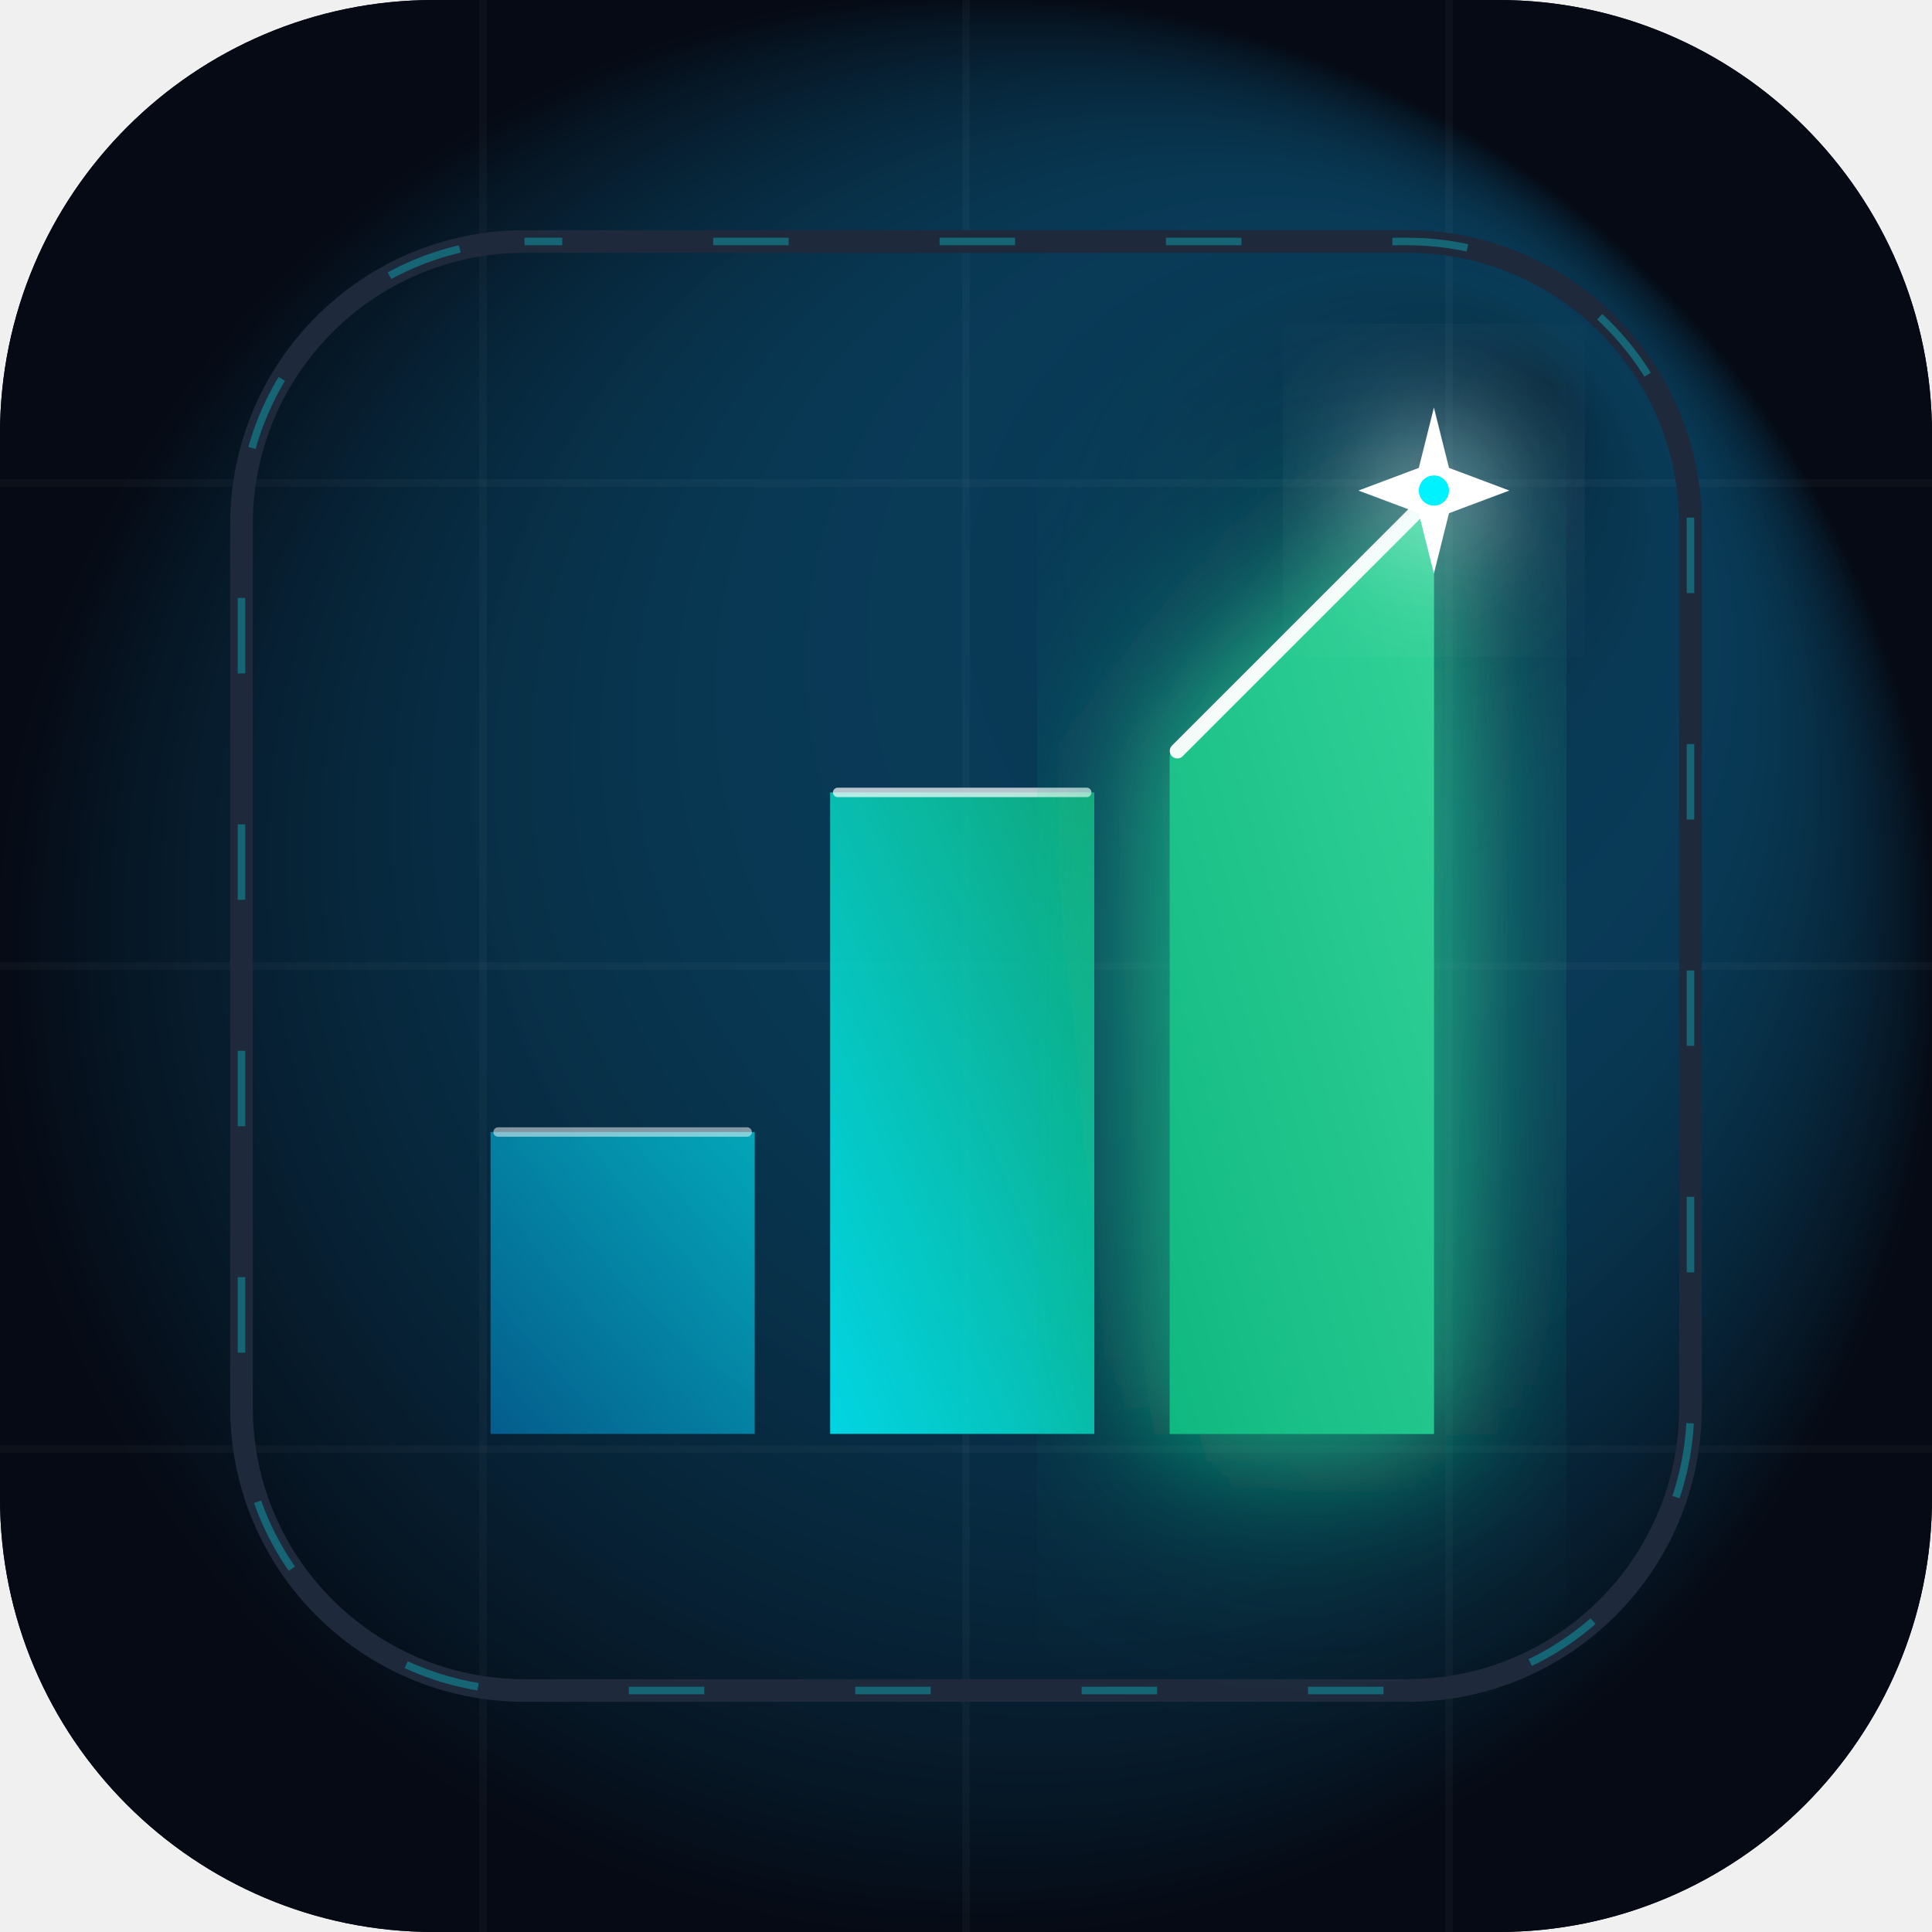
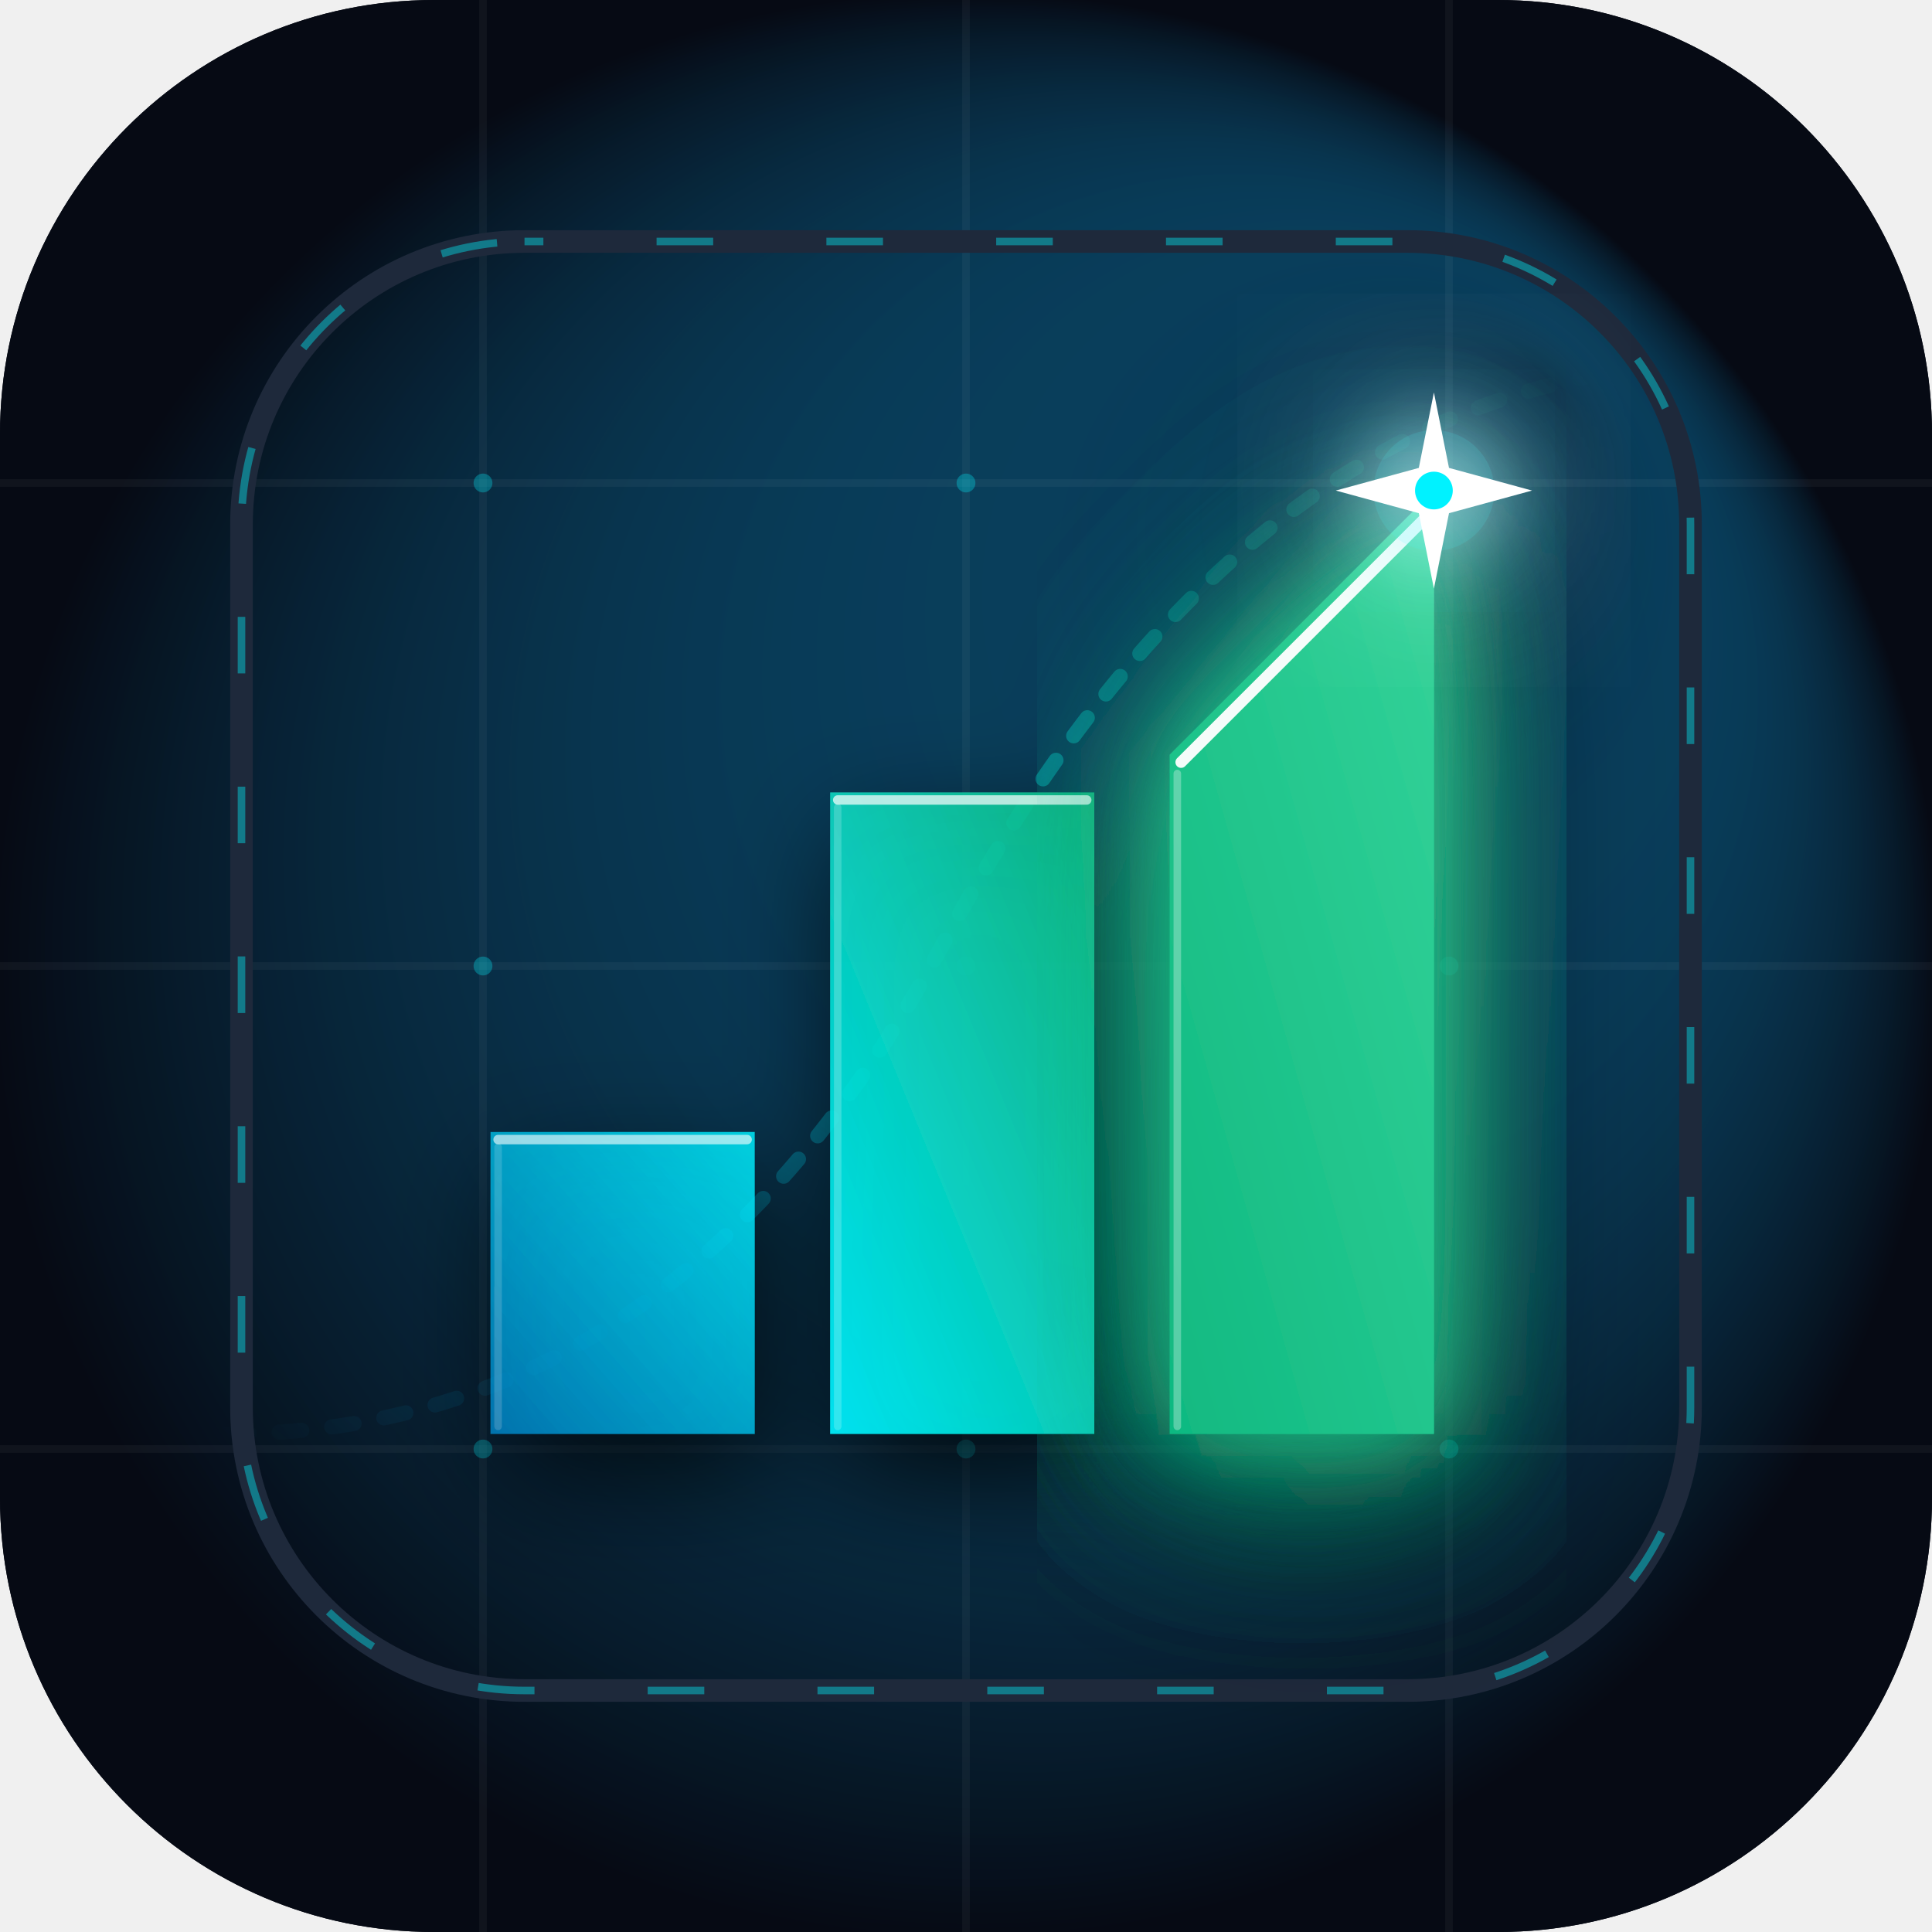
<svg xmlns="http://www.w3.org/2000/svg" viewBox="0 0 512 512">
  <rect width="512" height="512" fill="#060A14" rx="115" />
  <defs>
    <radialGradient id="bgLight" cx="50%" cy="50%" r="50%" fx="80%" fy="20%">
-       <stop offset="0%" stop-color="#0EA5E9" stop-opacity="0.2" />
+       <stop offset="0%" stop-color="#0EA5E9" stop-opacity="0.25" />
      <stop offset="100%" stop-color="#060A14" stop-opacity="1" />
    </radialGradient>
+     <linearGradient id="trendGrad" x1="0%" y1="100%" x2="100%" y2="0%">
+       <stop offset="0%" stop-color="#0284C7" stop-opacity="0" />
+       <stop offset="50%" stop-color="#00F2FF" stop-opacity="0.5" />
+       <stop offset="100%" stop-color="#10B981" stop-opacity="0" />
+     </linearGradient>
    <linearGradient id="step1" x1="0%" y1="100%" x2="100%" y2="0%">
      <stop offset="0%" stop-color="#0284C7" />
      <stop offset="100%" stop-color="#00F2FF" />
    </linearGradient>
    <linearGradient id="step2" x1="0%" y1="100%" x2="100%" y2="0%">
      <stop offset="0%" stop-color="#00F2FF" />
      <stop offset="100%" stop-color="#10B981" />
    </linearGradient>
    <linearGradient id="step3" x1="0%" y1="100%" x2="100%" y2="0%">
      <stop offset="0%" stop-color="#10B981" />
      <stop offset="100%" stop-color="#34D399" />
    </linearGradient>
    <filter id="superGlow" x="-50%" y="-50%" width="200%" height="200%">
-       <feGaussianBlur stdDeviation="15" result="blur1" />
-       <feGaussianBlur stdDeviation="30" result="blur2" />
+       <feGaussianBlur stdDeviation="12" result="blur1" />
+       <feGaussianBlur stdDeviation="24" result="blur2" />
      <feMerge>
        <feMergeNode in="blur2" />
        <feMergeNode in="blur1" />
        <feMergeNode in="SourceGraphic" />
      </feMerge>
    </filter>
+     <filter id="dropShadow" x="-20%" y="-20%" width="150%" height="150%">
+       <feDropShadow dx="4" dy="12" stdDeviation="15" flood-color="#000000" flood-opacity="0.85" />
+     </filter>
  </defs>
  <rect width="512" height="512" fill="url(#bgLight)" rx="115" />
-   <g stroke="#ffffff" stroke-opacity="0.03" stroke-width="2">
+   <g stroke="#ffffff" stroke-opacity="0.04" stroke-width="2">
    <line x1="0" y1="128" x2="512" y2="128" />
    <line x1="0" y1="256" x2="512" y2="256" />
    <line x1="0" y1="384" x2="512" y2="384" />
    <line x1="128" y1="0" x2="128" y2="512" />
    <line x1="256" y1="0" x2="256" y2="512" />
    <line x1="384" y1="0" x2="384" y2="512" />
  </g>
+   <g fill="#00F2FF" opacity="0.3">
+     <circle cx="128" cy="128" r="2.5" />
+     <circle cx="256" cy="128" r="2.5" />
+     <circle cx="384" cy="128" r="2.5" />
+     <circle cx="128" cy="256" r="2.5" />
+     <circle cx="256" cy="256" r="2.5" />
+     <circle cx="384" cy="256" r="2.5" />
+     <circle cx="128" cy="384" r="2.5" />
+     <circle cx="256" cy="384" r="2.5" />
+     <circle cx="384" cy="384" r="2.5" />
+   </g>
+   <path d="M 60 380 Q 180 380, 250 250 T 420 100" fill="none" stroke="url(#trendGrad)" stroke-width="4" stroke-dasharray="6 8" stroke-linecap="round" />
  <rect x="64" y="64" width="384" height="384" rx="75" fill="none" stroke="#1E293B" stroke-width="6" />
-   <rect x="64" y="64" width="384" height="384" rx="75" fill="none" stroke="#00F2FF" stroke-width="2" stroke-opacity="0.3" stroke-dasharray="20 40" stroke-dashoffset="10" />
-   <g transform="translate(10, 10)">
-     <path d="M 120 370 L 190 370 L 190 290 L 120 290 Z" fill="url(#step1)" opacity="0.6" />
-     <path d="M 122 290 L 188 290" stroke="#FFFFFF" stroke-opacity="0.5" stroke-width="2.5" stroke-linecap="round" />
-     <path d="M 210 370 L 280 370 L 280 200 L 210 200 Z" fill="url(#step2)" opacity="0.85" />
-     <path d="M 212 200 L 278 200" stroke="#FFFFFF" stroke-opacity="0.7" stroke-width="2.5" stroke-linecap="round" />
-     <path d="M 300 370 L 370 370 L 370 120 L 300 190 Z" fill="url(#step3)" filter="url(#superGlow)" opacity="0.8" />
+   <rect x="64" y="64" width="384" height="384" rx="75" fill="none" stroke="#00F2FF" stroke-width="2" stroke-opacity="0.4" stroke-dasharray="15 30" stroke-dashoffset="10" />
+   <g transform="translate(10, 10)" filter="url(#dropShadow)">
+     <path d="M 120 370 L 190 370 L 190 290 L 120 290 Z" fill="url(#step1)" opacity="0.8" />
+     <path d="M 122 292 L 188 292" stroke="#FFFFFF" stroke-opacity="0.6" stroke-width="2.5" stroke-linecap="round" />
+     <path d="M 122 294 L 122 368" stroke="#FFFFFF" stroke-opacity="0.15" stroke-width="2" stroke-linecap="round" />
+     <path d="M 210 370 L 280 370 L 280 200 L 210 200 Z" fill="url(#step2)" opacity="0.9" />
+     <path d="M 212 202 L 278 202" stroke="#FFFFFF" stroke-opacity="0.7" stroke-width="2.5" stroke-linecap="round" />
+     <path d="M 212 204 L 212 368" stroke="#FFFFFF" stroke-opacity="0.2" stroke-width="2" stroke-linecap="round" />
+     <path d="M 300 370 L 370 370 L 370 120 L 300 190 Z" fill="url(#step3)" filter="url(#superGlow)" opacity="0.9" />
    <path d="M 300 370 L 370 370 L 370 120 L 300 190 Z" fill="url(#step3)" />
-     <path d="M 302 189 L 368 123" stroke="#FFFFFF" stroke-opacity="0.95" stroke-width="4" stroke-linecap="round" />
+     <path d="M 303 192 L 367 128" stroke="#FFFFFF" stroke-opacity="0.95" stroke-width="3" stroke-linecap="round" />
+     <path d="M 302 195 L 302 368" stroke="#FFFFFF" stroke-opacity="0.3" stroke-width="2" stroke-linecap="round" />
  </g>
-   <g transform="translate(380, 130)" filter="url(#superGlow)">
-     <path d="M 0 -22 L 4 -6 L 20 0 L 4 6 L 0 22 L -4 6 L -20 0 L -4 -6 Z" fill="#FFFFFF" />
-     <circle cx="0" cy="0" r="4" fill="#00F2FF" />
+   <g transform="translate(380, 130)">
+     <circle cx="0" cy="0" r="16" fill="#00F2FF" opacity="0.2" filter="url(#superGlow)" />
+     <g filter="url(#superGlow)">
+       <path d="M 0 -26 L 4 -6 L 26 0 L 4 6 L 0 26 L -4 6 L -26 0 L -4 -6 Z" fill="#FFFFFF" />
+       <circle cx="0" cy="0" r="5" fill="#00F2FF" />
+     </g>
  </g>
</svg>
